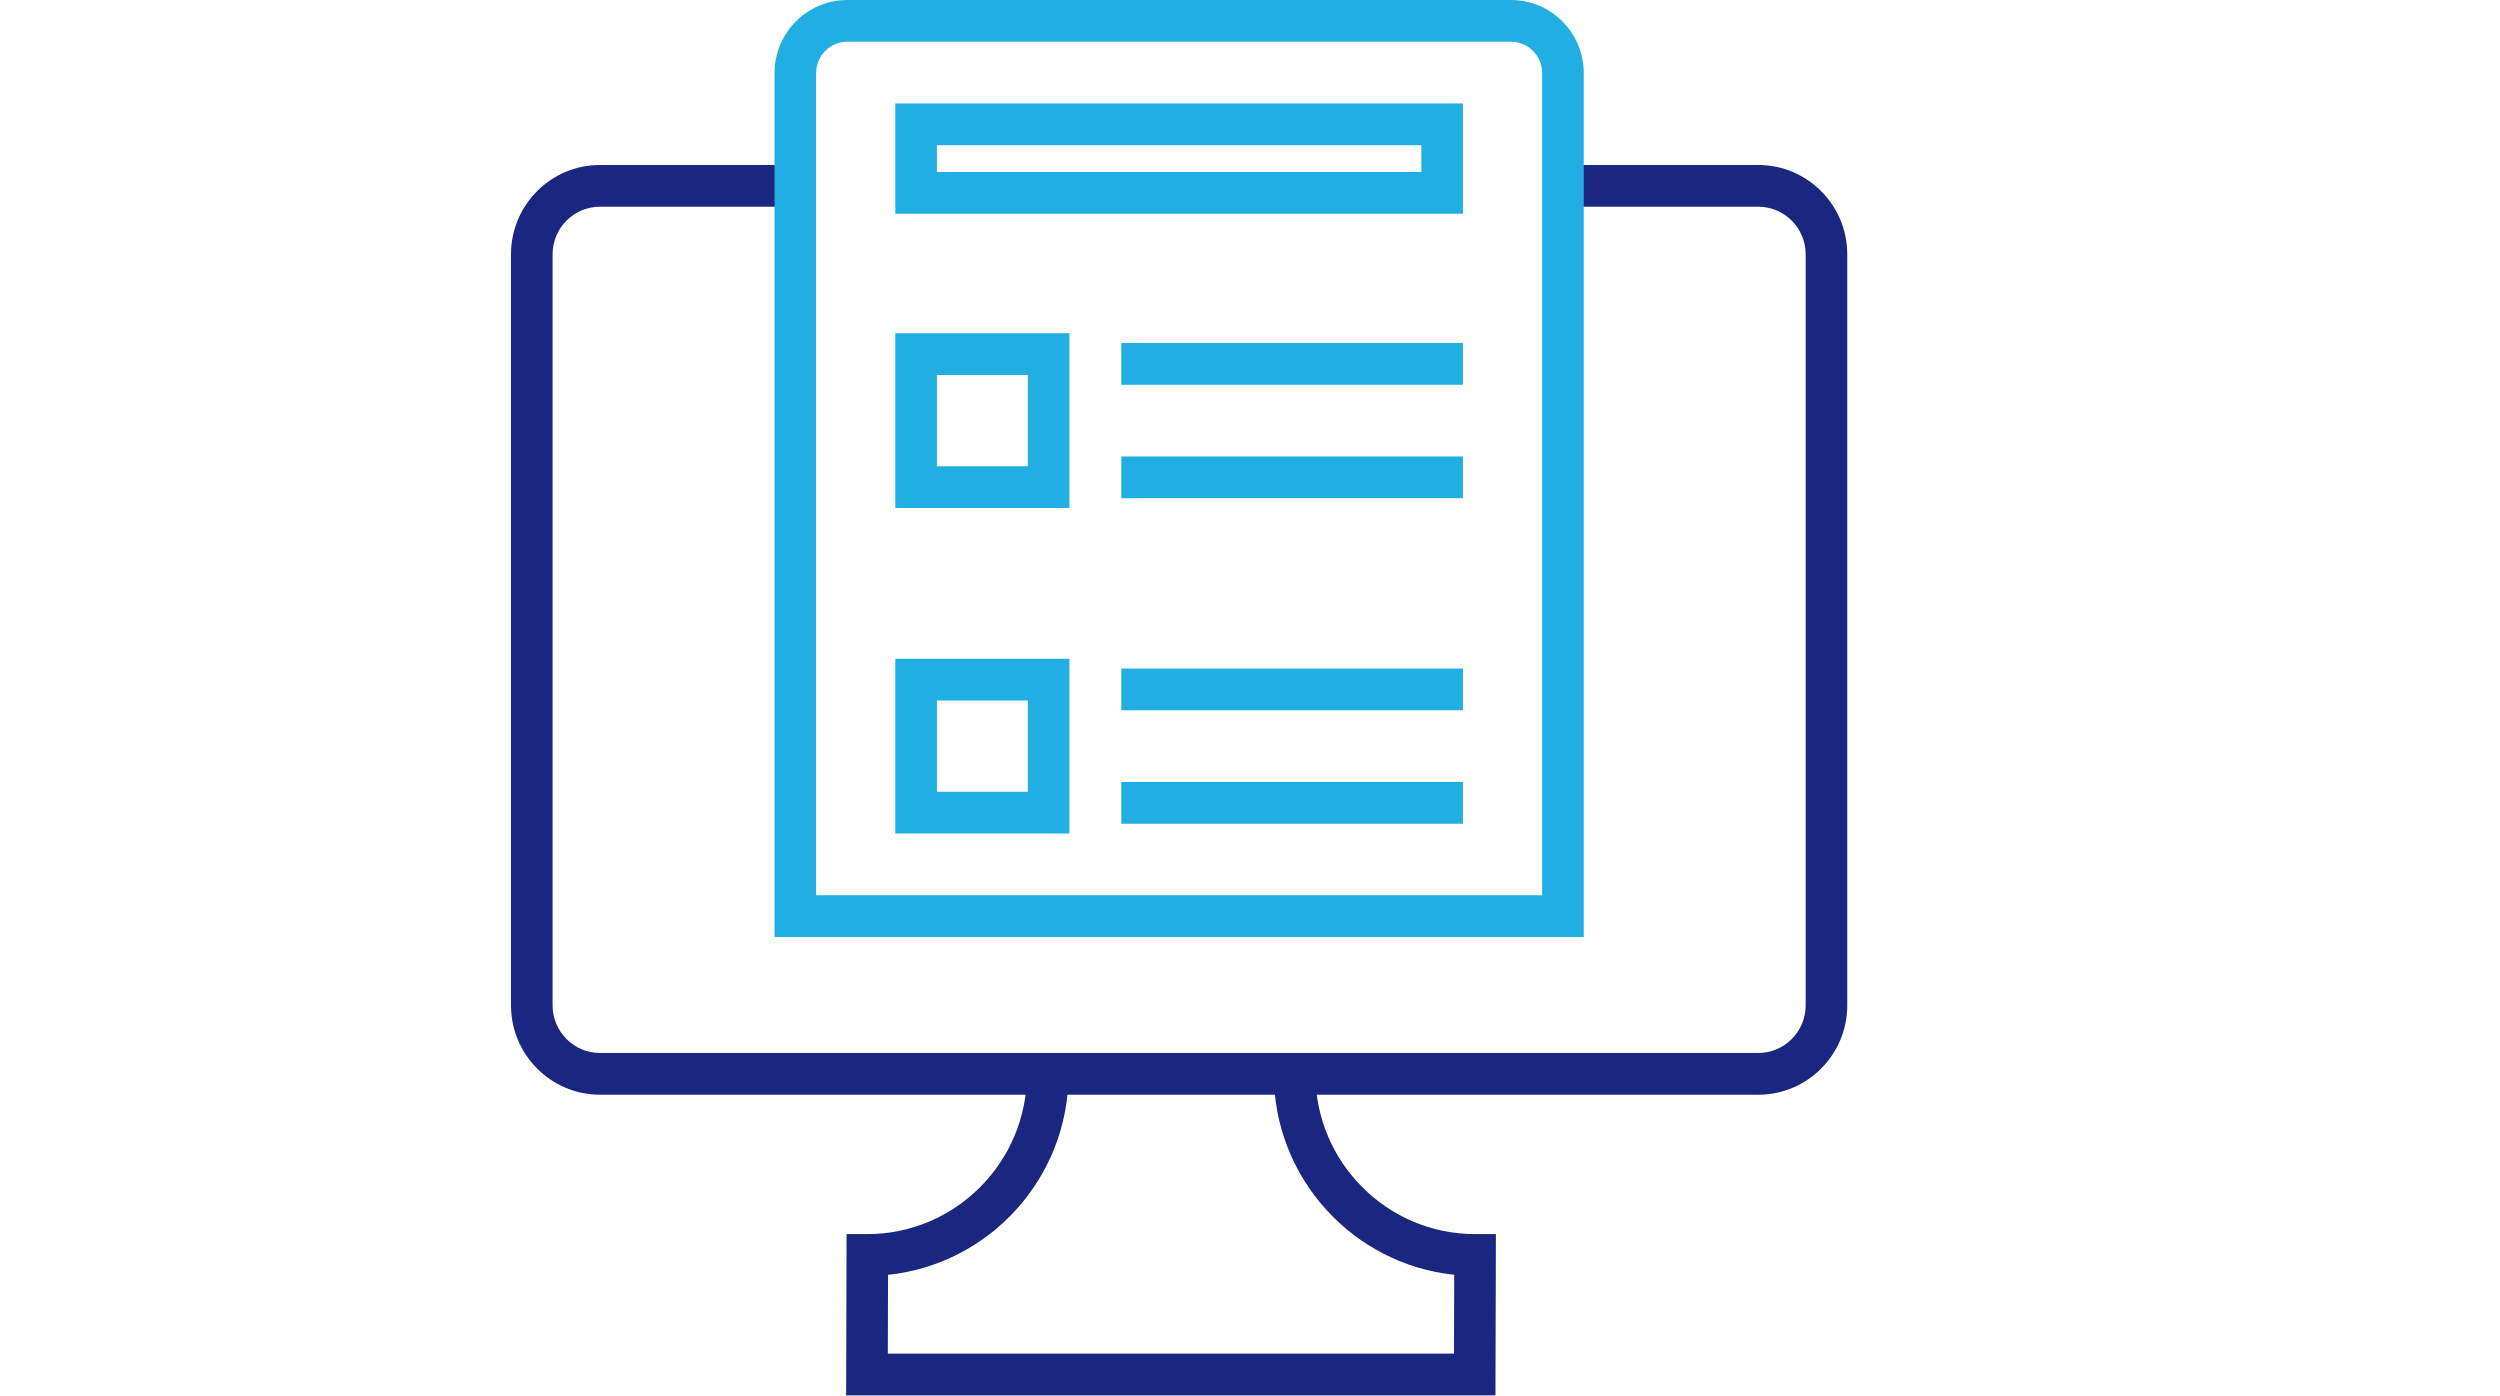
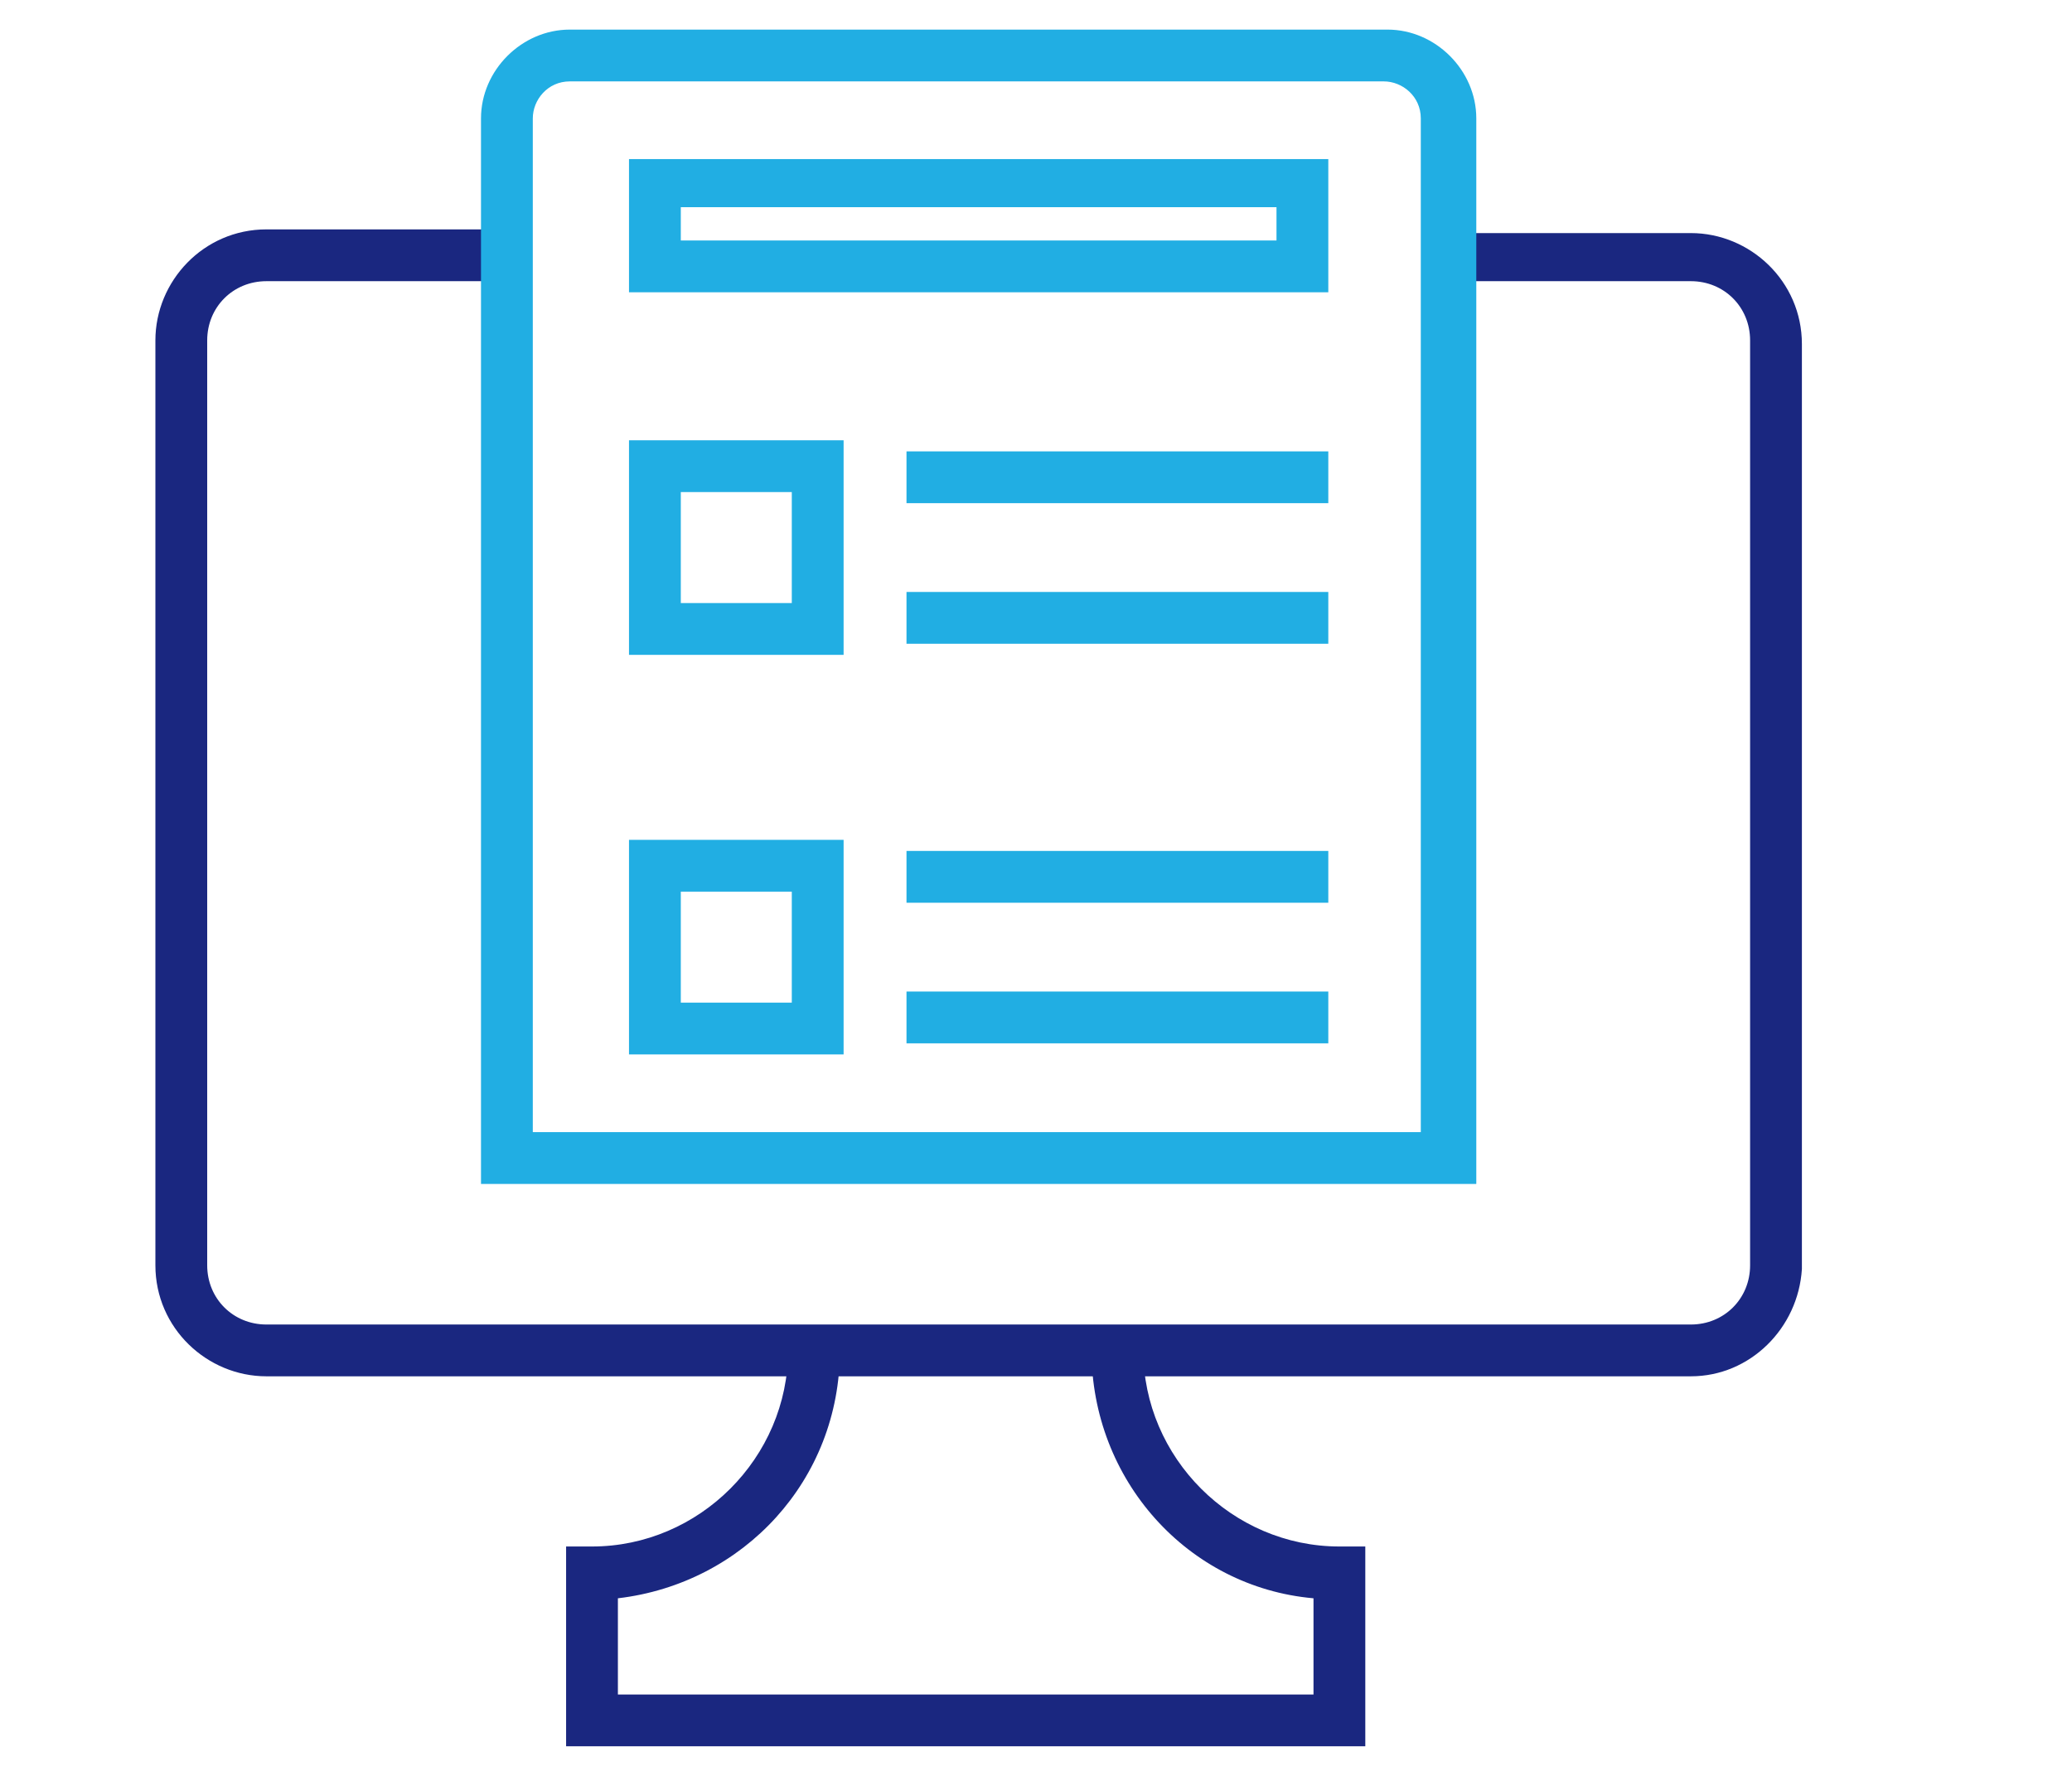
- <svg xmlns="http://www.w3.org/2000/svg" width="86" height="48" viewBox="0 0 86 48" fill="none">
-   <path d="M60.485 37.658H20.639C18.951 37.658 17.578 36.279 17.578 34.585V8.747C17.578 7.053 18.951 5.675 20.639 5.675H27.358V7.111H20.639C19.74 7.111 19.009 7.845 19.009 8.747V34.585C19.009 35.488 19.74 36.222 20.639 36.222H60.484C61.383 36.222 62.115 35.488 62.115 34.585V8.747C62.115 7.845 61.383 7.111 60.484 7.111H53.765V5.675H60.484C62.172 5.675 63.546 7.053 63.546 8.747V34.585C63.546 36.28 62.172 37.659 60.484 37.659L60.485 37.658Z" fill="#1A2780" />
-   <path d="M51.444 48H29.107L29.122 42.453H29.836C32.864 42.453 35.327 39.98 35.327 36.94H36.758C36.758 40.53 34.032 43.493 30.549 43.853L30.541 46.563H50.017L50.025 43.852C46.543 43.491 43.819 40.529 43.819 36.94H45.25C45.25 39.98 47.714 42.453 50.742 42.453H51.459L51.444 48H51.444Z" fill="#1A2780" />
-   <path d="M54.481 32.232H26.644V2.513C26.644 1.127 27.767 0 29.147 0H51.978C53.359 0 54.481 1.128 54.481 2.513V32.231V32.232ZM28.074 30.795H53.05V2.513C53.05 1.919 52.569 1.436 51.978 1.436H29.146C28.555 1.436 28.074 1.92 28.074 2.513V30.795V30.795Z" fill="#21AEE3" />
-   <path d="M36.788 17.475H30.799V11.463H36.788V17.475ZM32.23 16.039H35.357V12.9H32.23V16.039Z" fill="#21AEE3" />
-   <path d="M50.326 11.8H38.573V13.236H50.326V11.8Z" fill="#21AEE3" />
-   <path d="M50.326 15.702H38.573V17.139H50.326V15.702Z" fill="#21AEE3" />
-   <path d="M36.788 28.673H30.799V22.661H36.788V28.673ZM32.23 27.237H35.357V24.098H32.23V27.237Z" fill="#21AEE3" />
-   <path d="M50.326 22.998H38.573V24.434H50.326V22.998Z" fill="#21AEE3" />
-   <path d="M50.326 26.901H38.573V28.337H50.326V26.901Z" fill="#21AEE3" />
-   <path d="M50.326 7.353H30.799V3.559H50.326V7.353ZM32.23 5.917H48.895V4.995H32.23V5.917Z" fill="#21AEE3" />
+ <svg xmlns="http://www.w3.org/2000/svg" version="1.1" id="Layer_1" x="0px" y="0px" viewBox="0 0 56 48" style="enable-background:new 0 0 56 48;" xml:space="preserve">
+   <style type="text/css">
+ 	.st0{fill:#1A2780;}
+ 	.st1{fill:#21AEE3;}
+ </style>
+   <path class="st0" d="M45.7,37.2H7.2c-1.6,0-3-1.3-3-3v-25c0-1.6,1.3-3,3-3h6.5v1.4H7.2c-0.9,0-1.6,0.7-1.6,1.6v25  c0,0.9,0.7,1.6,1.6,1.6h38.5c0.9,0,1.6-0.7,1.6-1.6v-25c0-0.9-0.7-1.6-1.6-1.6h-6.5V6.3h6.5c1.6,0,3,1.3,3,3v25  C48.6,35.9,47.3,37.2,45.7,37.2L45.7,37.2z" />
+   <path class="st0" d="M36.9,47.2H15.3l0-5.4h0.7c2.9,0,5.3-2.4,5.3-5.3h1.4c0,3.5-2.6,6.3-6,6.7l0,2.6h18.8l0-2.6  c-3.4-0.3-6-3.2-6-6.7h1.4c0,2.9,2.4,5.3,5.3,5.3h0.7L36.9,47.2L36.9,47.2z" />
+   <path class="st1" d="M39.9,32H13V3.2c0-1.3,1.1-2.4,2.4-2.4h22.1c1.3,0,2.4,1.1,2.4,2.4V32L39.9,32z M14.3,30.6h24.1V3.2  c0-0.6-0.5-1-1-1H15.4c-0.6,0-1,0.5-1,1V30.6L14.3,30.6z" />
+   <path class="st1" d="M22.8,17.7H17v-5.8h5.8V17.7z M18.4,16.3h3v-3h-3V16.3z" />
+   <path class="st1" d="M35.8,12.2H24.5v1.4h11.4V12.2z" />
+   <path class="st1" d="M35.8,16H24.5v1.4h11.4V16z" />
+   <path class="st1" d="M22.8,28.5H17v-5.8h5.8V28.5z M18.4,27.1h3v-3h-3V27.1z" />
+   <path class="st1" d="M35.8,23H24.5v1.4h11.4V23z" />
+   <path class="st1" d="M35.8,26.8H24.5v1.4h11.4V26.8z" />
+   <path class="st1" d="M35.8,7.9H17V4.3h18.9V7.9z M18.4,6.5h16.1V5.6H18.4V6.5z" />
</svg>
